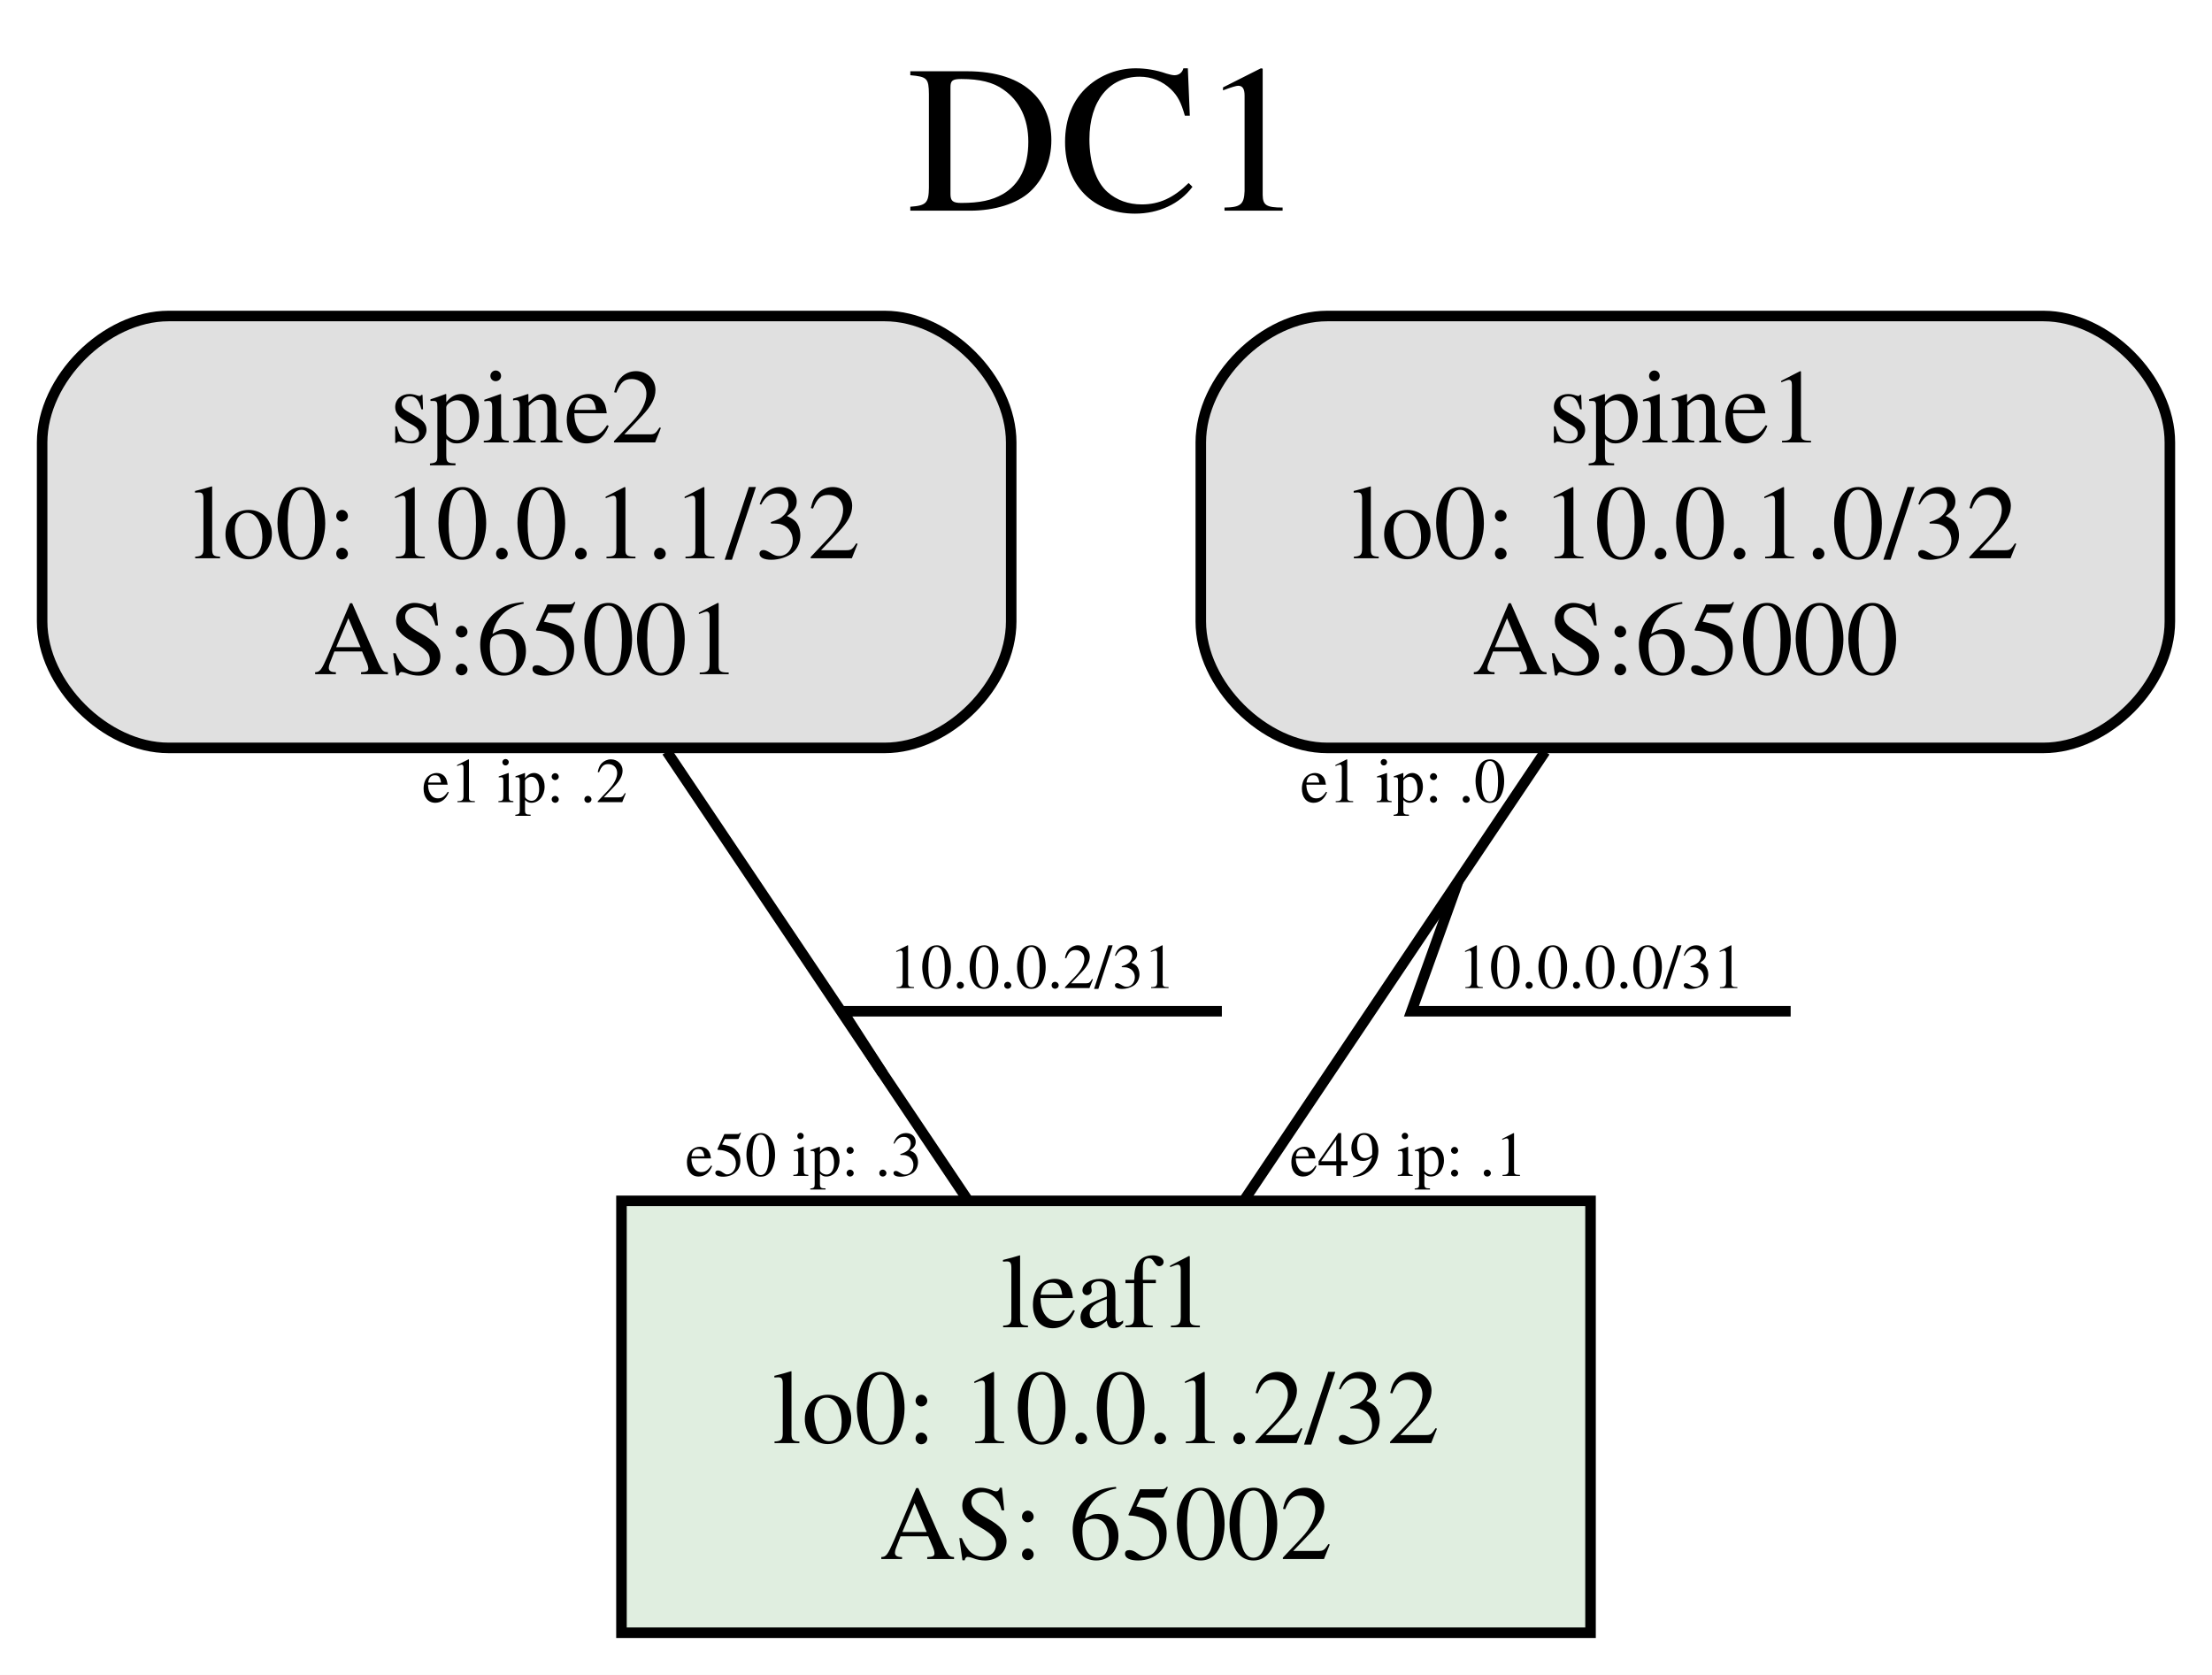
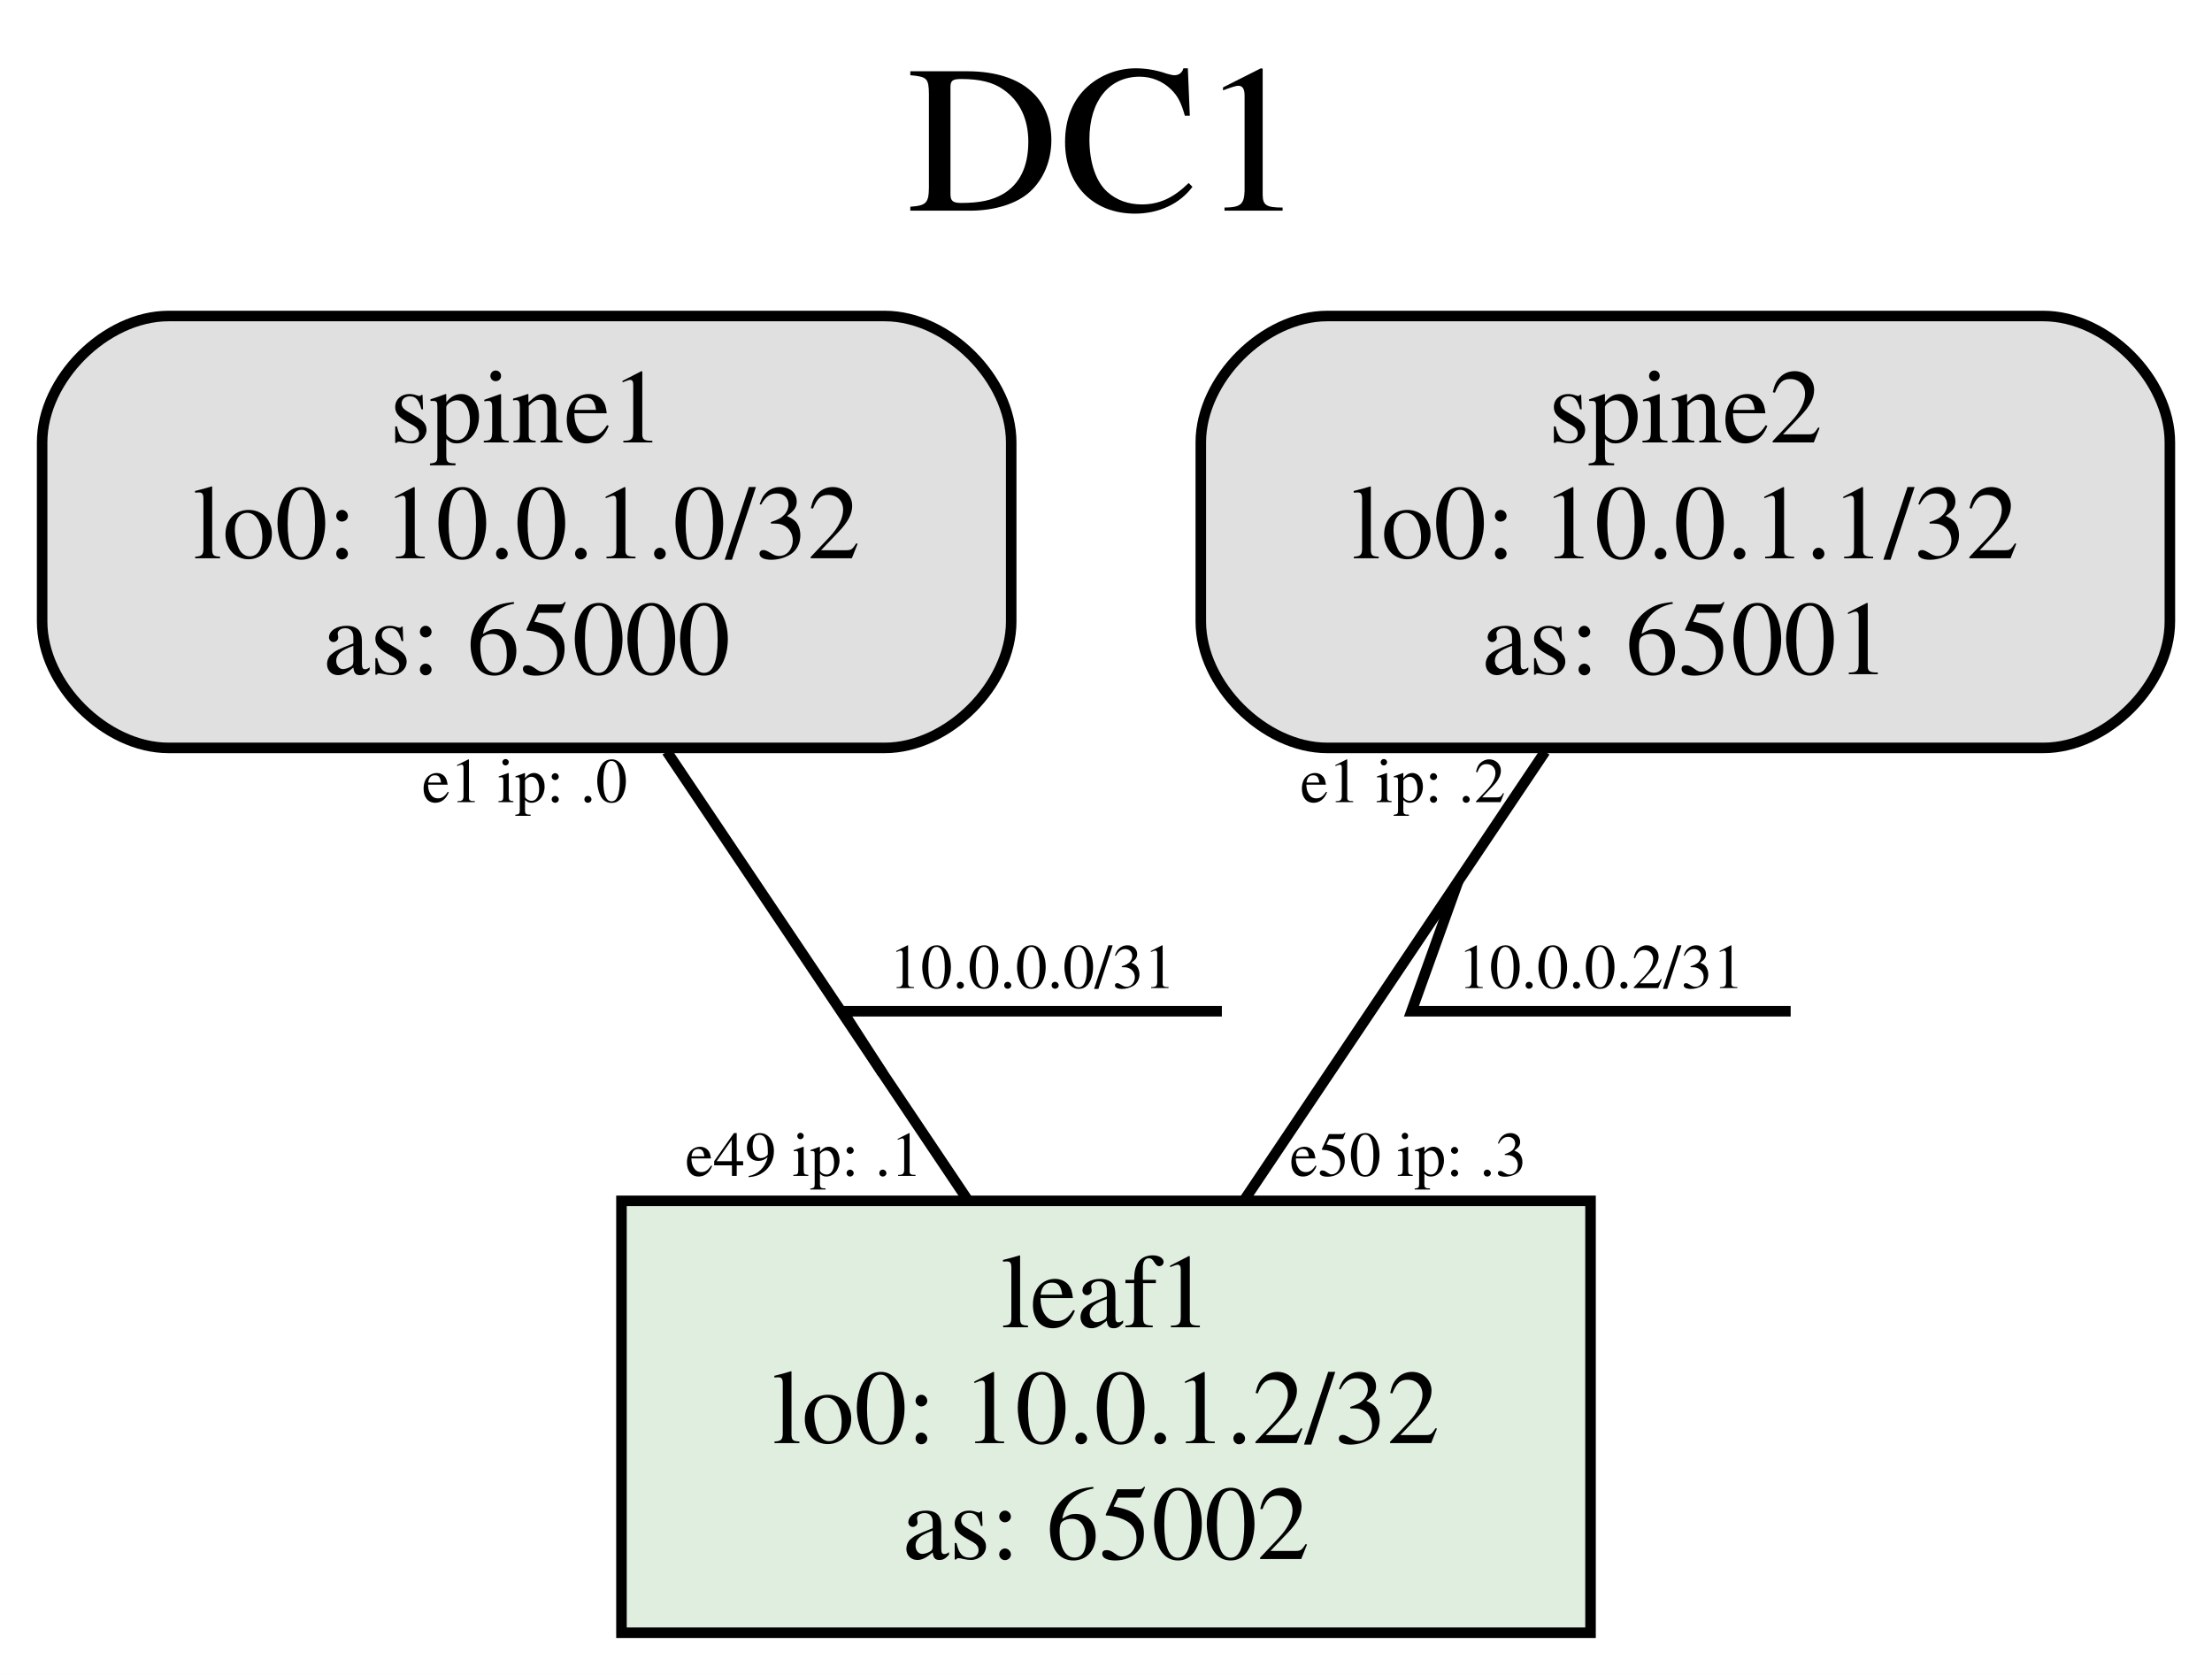
<svg xmlns="http://www.w3.org/2000/svg" xmlns:xlink="http://www.w3.org/1999/xlink" width="210pt" height="159pt" viewBox="0.00 0.00 210.00 159.00">
  <g id="graph0" class="graph" transform="scale(1 1) rotate(0) translate(4 155)">
    <polygon fill="white" stroke="transparent" points="-4,4 -4,-155 206,-155 206,4 -4,4" />
    <text text-anchor="middle" x="101" y="-135" font-family="Times,serif" font-size="20.00">DC1</text>
    <g id="node1" class="node">
      <path fill="#e0e0e0" stroke="black" d="M80,-125C80,-125 12,-125 12,-125 6,-125 0,-119 0,-113 0,-113 0,-96 0,-96 0,-90 6,-84 12,-84 12,-84 80,-84 80,-84 86,-84 92,-90 92,-96 92,-96 92,-113 92,-113 92,-119 86,-125 80,-125" />
-       <text text-anchor="middle" x="46" y="-113" font-family="Times,serif" font-size="10.00">spine2</text>
-       <text text-anchor="middle" x="46" y="-102" font-family="Times,serif" font-size="10.00">lo0: 10.0.1.1/32</text>
-       <text text-anchor="middle" x="46" y="-91" font-family="Times,serif" font-size="10.00">AS:65001</text>
+       <text text-anchor="middle" x="46" y="-113" font-family="Times,serif" font-size="10.00">spine1</text>
+       <text text-anchor="middle" x="46" y="-102" font-family="Times,serif" font-size="10.00">lo0: 10.0.1.0/32</text>
+       <text text-anchor="middle" x="46" y="-91" font-family="Times,serif" font-size="10.00">as: 65000</text>
    </g>
    <g id="node2" class="node">
      <g id="a_node2">
-         <a xlink:href="../config/leaf1.txt" xlink:title="leaf1&#10;lo0: 10.0.1.2/32&#10;AS: 65002">
+         <a xlink:href="../config/leaf1.txt" xlink:title="leaf1&#10;lo0: 10.0.1.2/32&#10;as: 65002&#10;">
          <polygon fill="#e0eee0" stroke="black" points="147,-41 55,-41 55,0 147,0 147,-41" />
          <text text-anchor="middle" x="101" y="-29" font-family="Times,serif" font-size="10.00">leaf1</text>
          <text text-anchor="middle" x="101" y="-18" font-family="Times,serif" font-size="10.00">lo0: 10.0.1.2/32</text>
-           <text text-anchor="middle" x="101" y="-7" font-family="Times,serif" font-size="10.00">AS: 65002</text>
+           <text text-anchor="middle" x="101" y="-7" font-family="Times,serif" font-size="10.00">as: 65002</text>
        </a>
      </g>
    </g>
    <g id="edge1" class="edge">
      <path fill="none" stroke="black" d="M59.31,-83.65C67.96,-70.76 79.19,-54.02 87.81,-41.17" />
-       <text text-anchor="middle" x="94" y="-61.2" font-family="Times,serif" font-size="6.00">10.0.0.2/31</text>
+       <text text-anchor="middle" x="94" y="-61.2" font-family="Times,serif" font-size="6.00">10.0.0.0/31</text>
      <polyline fill="none" stroke="black" points="112,-59 76,-59 79.8,-53.1 " />
-       <text text-anchor="middle" x="72.31" y="-43.37" font-family="Times,serif" font-size="6.00">e50 ip: .3</text>
-       <text text-anchor="middle" x="45.81" y="-78.85" font-family="Times,serif" font-size="6.00">e1 ip: .2</text>
+       <text text-anchor="middle" x="72.31" y="-43.37" font-family="Times,serif" font-size="6.00">e49 ip: .1</text>
+       <text text-anchor="middle" x="45.81" y="-78.85" font-family="Times,serif" font-size="6.00">e1 ip: .0</text>
    </g>
    <g id="node3" class="node">
      <path fill="#e0e0e0" stroke="black" d="M190,-125C190,-125 122,-125 122,-125 116,-125 110,-119 110,-113 110,-113 110,-96 110,-96 110,-90 116,-84 122,-84 122,-84 190,-84 190,-84 196,-84 202,-90 202,-96 202,-96 202,-113 202,-113 202,-119 196,-125 190,-125" />
-       <text text-anchor="middle" x="156" y="-113" font-family="Times,serif" font-size="10.00">spine1</text>
-       <text text-anchor="middle" x="156" y="-102" font-family="Times,serif" font-size="10.00">lo0: 10.0.1.0/32</text>
-       <text text-anchor="middle" x="156" y="-91" font-family="Times,serif" font-size="10.00">AS:65000</text>
+       <text text-anchor="middle" x="156" y="-113" font-family="Times,serif" font-size="10.00">spine2</text>
+       <text text-anchor="middle" x="156" y="-102" font-family="Times,serif" font-size="10.00">lo0: 10.0.1.1/32</text>
+       <text text-anchor="middle" x="156" y="-91" font-family="Times,serif" font-size="10.00">as: 65001</text>
    </g>
    <g id="edge2" class="edge">
      <path fill="none" stroke="black" d="M142.69,-83.65C134.04,-70.76 122.81,-54.02 114.19,-41.17" />
-       <text text-anchor="middle" x="148" y="-61.2" font-family="Times,serif" font-size="6.00">10.0.0.0/31</text>
+       <text text-anchor="middle" x="148" y="-61.2" font-family="Times,serif" font-size="6.00">10.0.0.2/31</text>
      <polyline fill="none" stroke="black" points="166,-59 130,-59 134.44,-71.35 " />
-       <text text-anchor="middle" x="129.69" y="-43.37" font-family="Times,serif" font-size="6.00">e49 ip: .1</text>
-       <text text-anchor="middle" x="129.19" y="-78.85" font-family="Times,serif" font-size="6.00">e1 ip: .0</text>
+       <text text-anchor="middle" x="129.69" y="-43.37" font-family="Times,serif" font-size="6.00">e50 ip: .3</text>
+       <text text-anchor="middle" x="129.19" y="-78.85" font-family="Times,serif" font-size="6.00">e1 ip: .2</text>
    </g>
  </g>
</svg>
